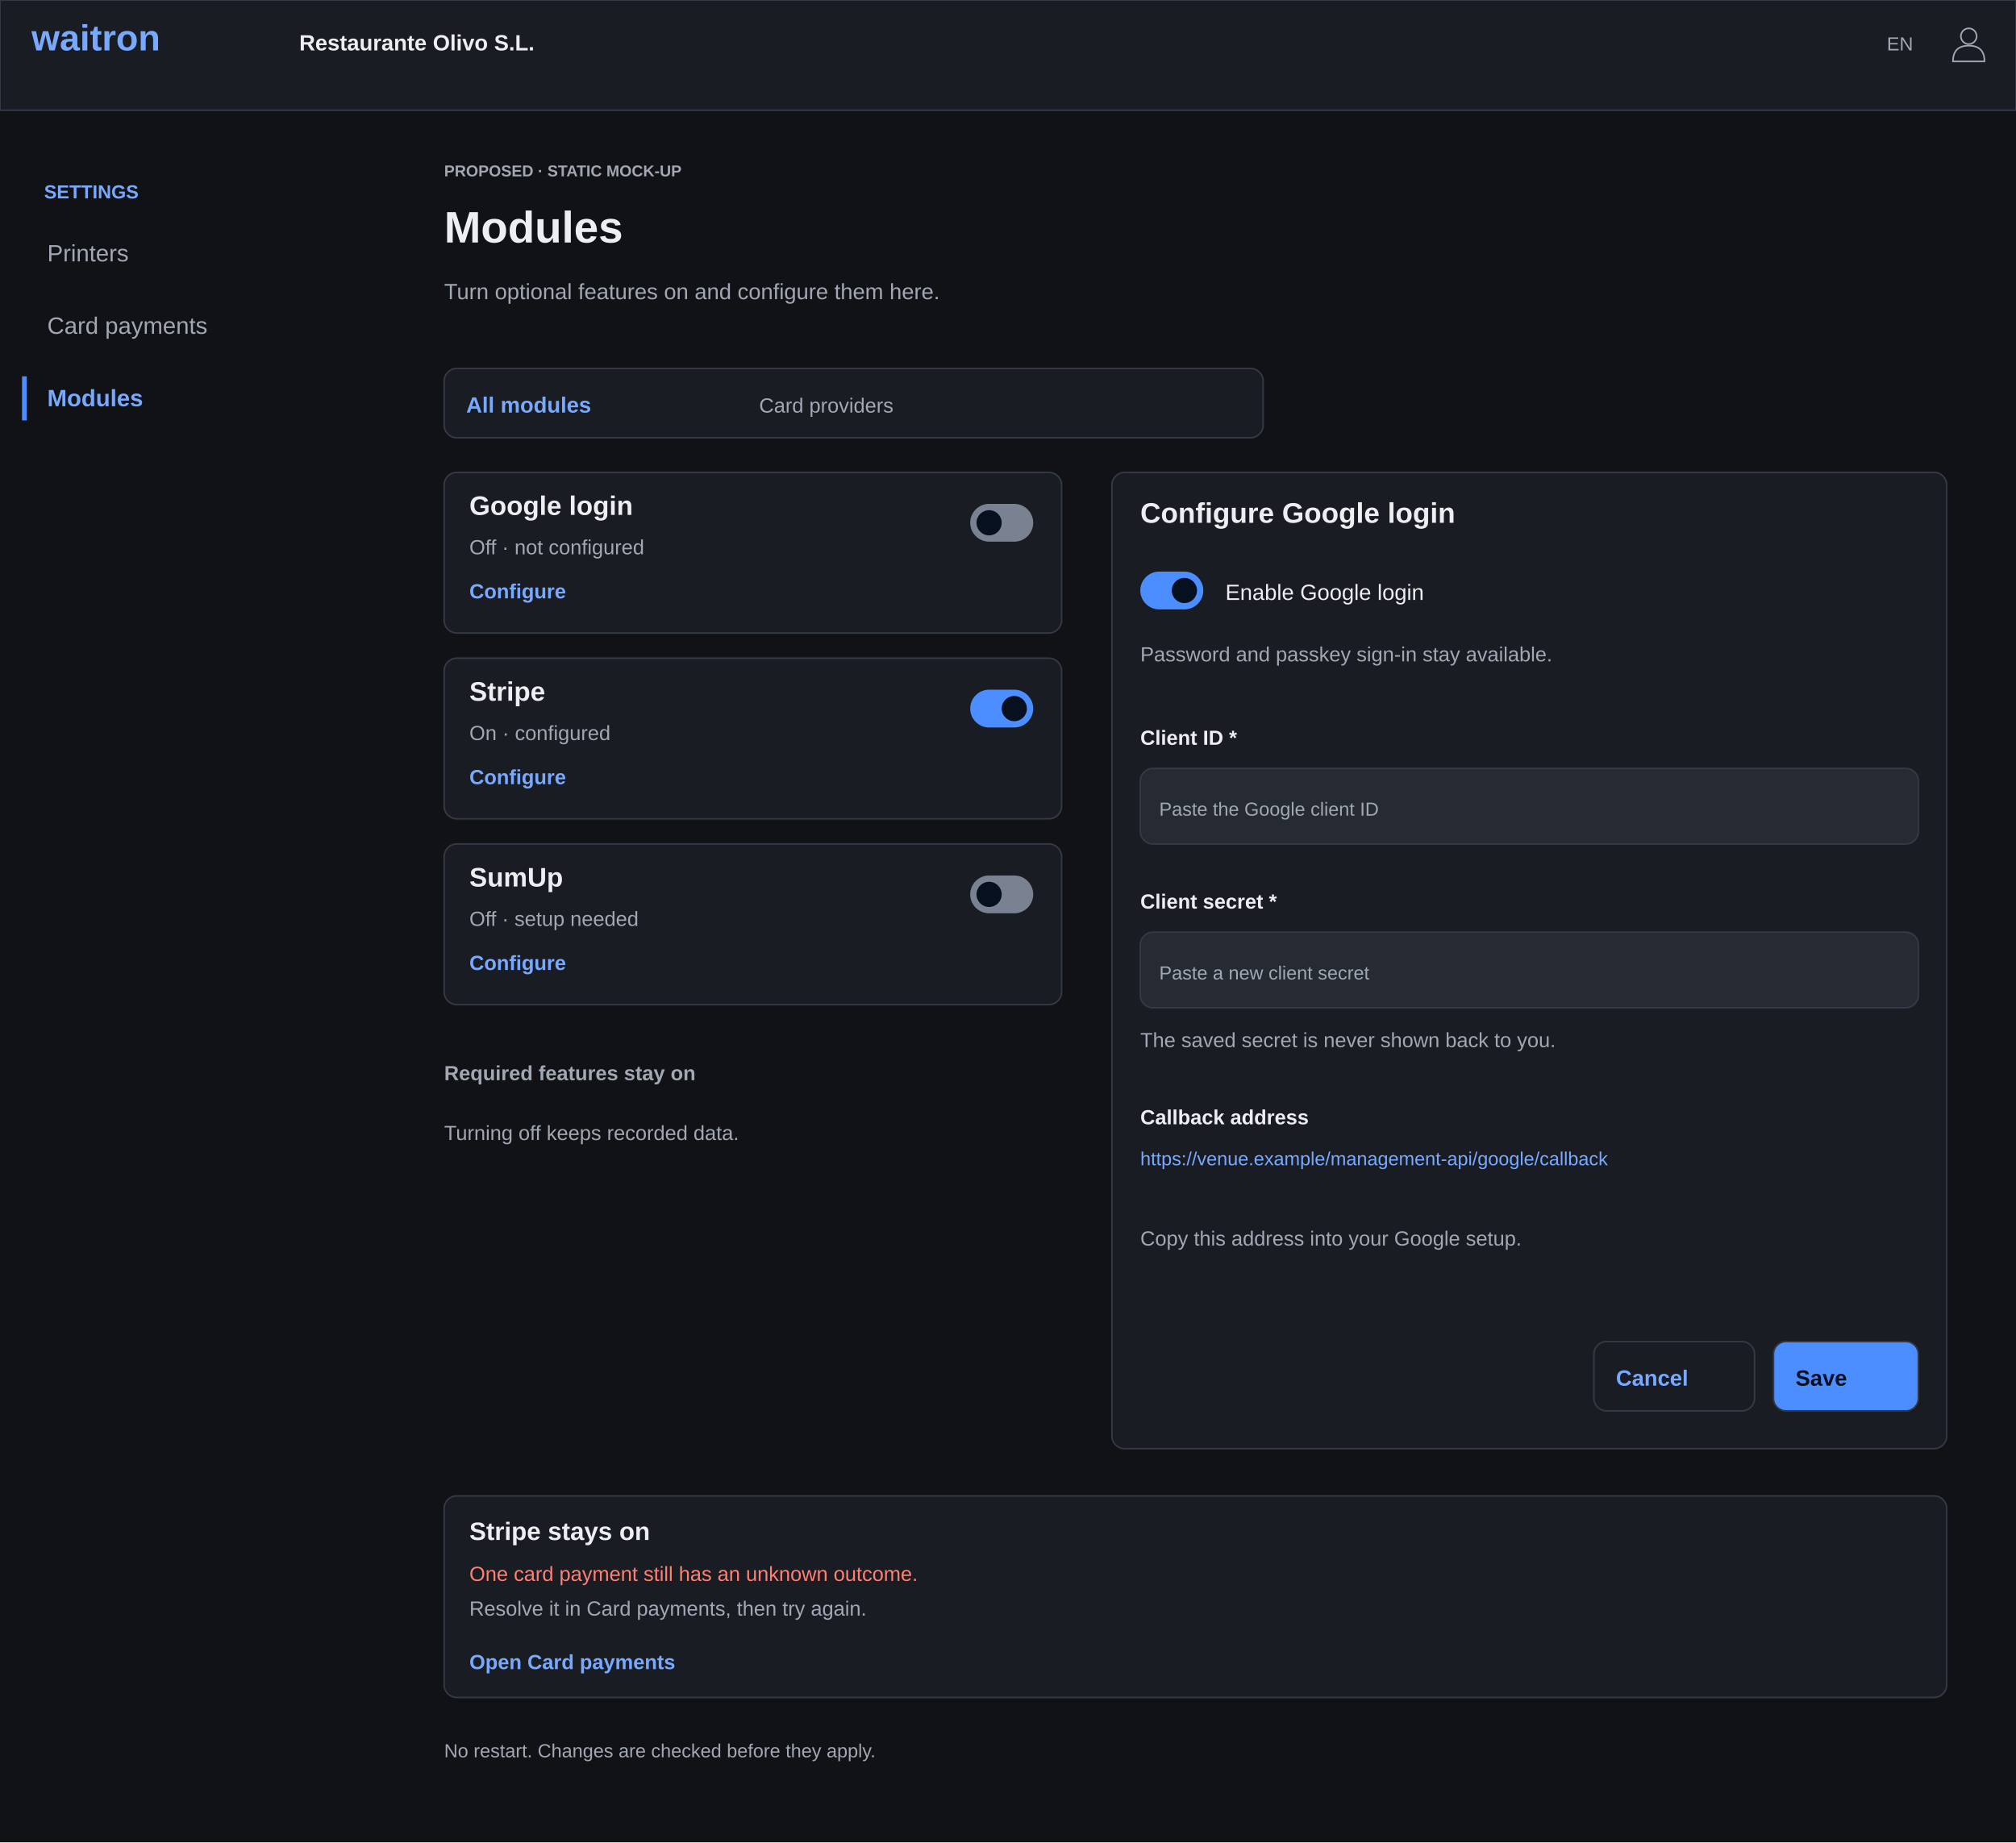
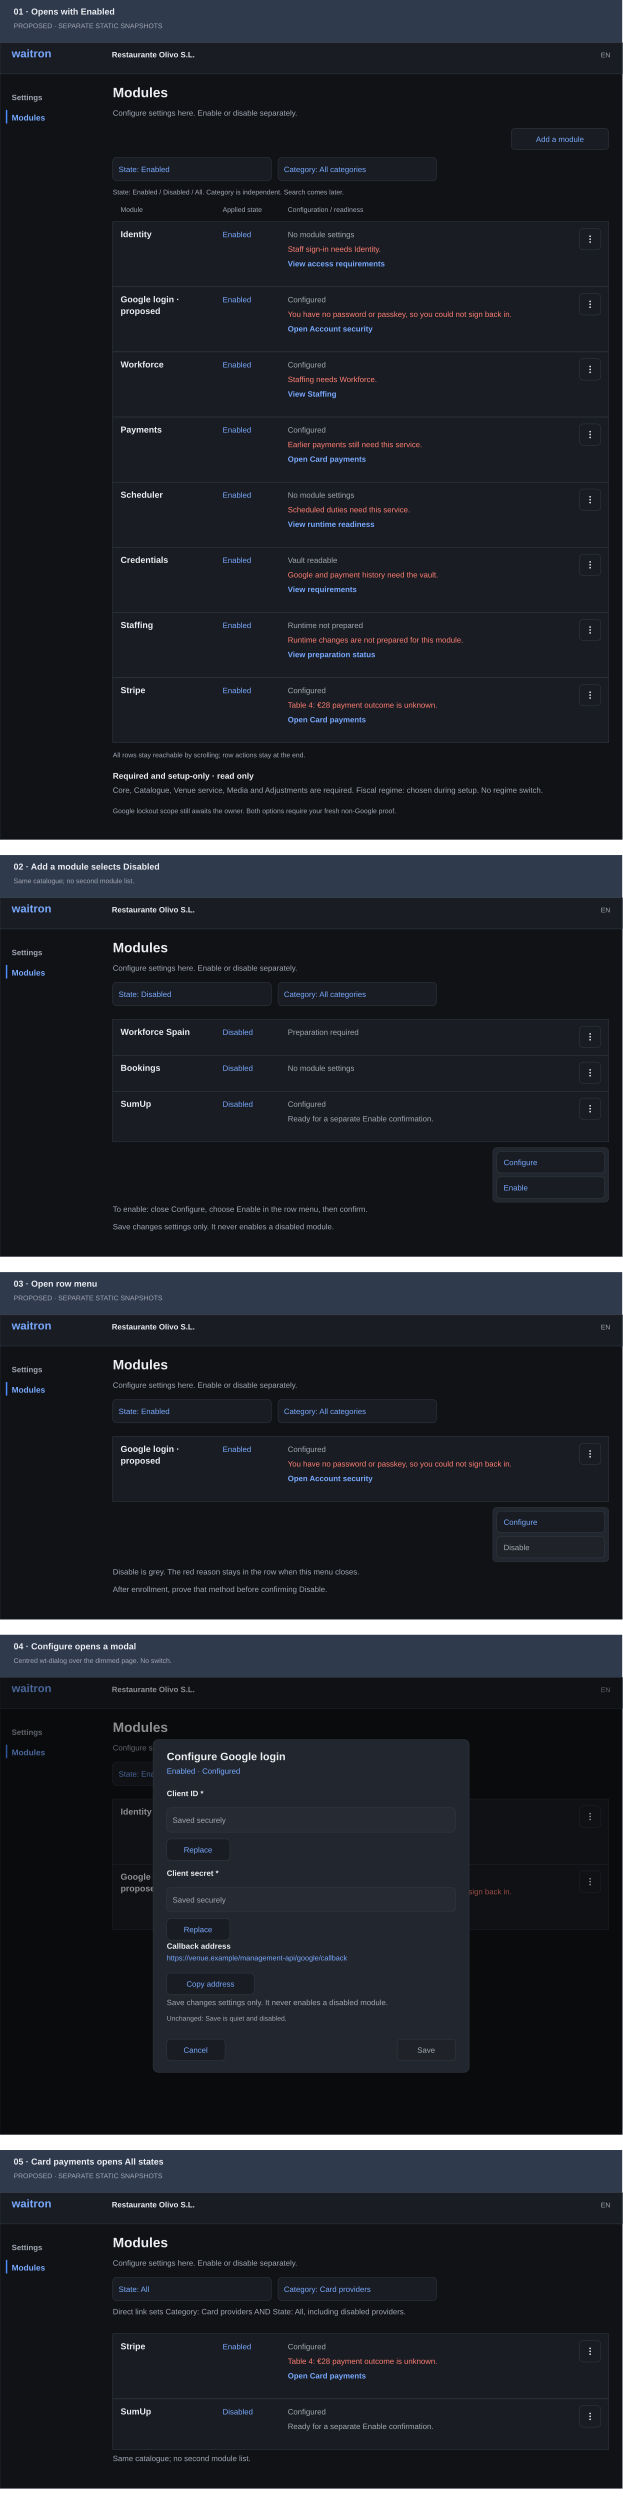
- <svg xmlns="http://www.w3.org/2000/svg" width="1280" height="1170" viewBox="0 0 1280 1170">
+ <svg xmlns="http://www.w3.org/2000/svg" width="1280" height="5143" viewBox="0 0 1280 5143">
  <g font-family="Arial, sans-serif">
-     <rect x="0" y="0" width="1280" height="1170" rx="0" fill="#101216" />
-     <rect x="0" y="0" width="1280" height="70" rx="0" fill="#191c22" stroke="#333945" />
-     <text x="20" y="32" font-size="23" fill="#78a9ff" font-weight="600">waitron</text>
-     <text x="190" y="32" font-size="14" fill="#eceef2" font-weight="600">Restaurante Olivo S.L.</text>
-     <text x="1198" y="32" font-size="12" fill="#a1a7b3">EN</text>
-     <circle cx="1250" cy="23" r="5" fill="none" stroke="#a1a7b3" />
-     <path d="M1240,39 Q1240,29 1250,29 Q1260,29 1260,39 Z" fill="none" stroke="#a1a7b3" />
-     <text x="28" y="126" font-size="12" fill="#78a9ff" font-weight="600">SETTINGS</text>
-     <text x="30" y="166" font-size="15" fill="#a1a7b3">Printers</text>
-     <text x="30" y="212" font-size="15" fill="#a1a7b3">Card payments</text>
-     <text x="30" y="258" font-size="15" fill="#78a9ff" font-weight="600">Modules</text>
-     <rect x="14" y="239" width="3" height="28" rx="0" fill="#4c8dff" />
-     <text x="282" y="112" font-size="10" fill="#a1a7b3" font-weight="600">PROPOSED · STATIC MOCK-UP</text>
-     <text x="282" y="154" font-size="28" fill="#eceef2" font-weight="600">Modules</text>
-     <text x="282" y="190" font-size="14" fill="#a1a7b3">Turn optional features on and configure them here.</text>
-     <rect x="282" y="234" width="520" height="44" rx="8" fill="#191c22" stroke="#333945" />
-     <text x="296" y="262" font-size="14" fill="#78a9ff" font-weight="600">All modules</text>
-     <text x="482" y="262" font-size="13" fill="#a1a7b3">Card providers</text>
-     <rect x="282" y="300" width="392" height="102" rx="8" fill="#191c22" stroke="#333945" />
-     <text x="298" y="327" font-size="17" fill="#eceef2" font-weight="600">Google login</text>
-     <text x="298" y="352" font-size="13" fill="#a1a7b3">Off · not configured</text>
-     <text x="298" y="380" font-size="13" fill="#78a9ff" font-weight="600">Configure</text>
-     <rect x="616" y="320" width="40" height="24" rx="12" fill="#7a8291" />
-     <circle cx="628" cy="332" r="8" fill="#06101f" />
-     <rect x="282" y="418" width="392" height="102" rx="8" fill="#191c22" stroke="#333945" />
-     <text x="298" y="445" font-size="17" fill="#eceef2" font-weight="600">Stripe</text>
-     <text x="298" y="470" font-size="13" fill="#a1a7b3">On · configured</text>
-     <text x="298" y="498" font-size="13" fill="#78a9ff" font-weight="600">Configure</text>
-     <rect x="616" y="438" width="40" height="24" rx="12" fill="#4c8dff" />
-     <circle cx="644" cy="450" r="8" fill="#06101f" />
-     <rect x="282" y="536" width="392" height="102" rx="8" fill="#191c22" stroke="#333945" />
-     <text x="298" y="563" font-size="17" fill="#eceef2" font-weight="600">SumUp</text>
-     <text x="298" y="588" font-size="13" fill="#a1a7b3">Off · setup needed</text>
-     <text x="298" y="616" font-size="13" fill="#78a9ff" font-weight="600">Configure</text>
-     <rect x="616" y="556" width="40" height="24" rx="12" fill="#7a8291" />
-     <circle cx="628" cy="568" r="8" fill="#06101f" />
-     <text x="282" y="686" font-size="13" fill="#a1a7b3" font-weight="600">Required features stay on</text>
-     <text x="282" y="724" font-size="13" fill="#a1a7b3">Turning off keeps recorded data.</text>
-     <rect x="706" y="300" width="530" height="620" rx="8" fill="#191c22" stroke="#333945" />
-     <text x="724" y="332" font-size="18" fill="#eceef2" font-weight="600">Configure Google login</text>
-     <rect x="724" y="363" width="40" height="24" rx="12" fill="#4c8dff" />
-     <circle cx="752" cy="375" r="8" fill="#06101f" />
-     <text x="778" y="381" font-size="14" fill="#eceef2">Enable Google login</text>
-     <text x="724" y="420" font-size="13" fill="#a1a7b3">Password and passkey sign-in stay available.</text>
-     <text x="724" y="473" font-size="13" fill="#eceef2" font-weight="600">Client ID *</text>
-     <rect x="724" y="488" width="494" height="48" rx="8" fill="#262a33" stroke="#333945" />
-     <text x="736" y="518" font-size="12" fill="#a1a7b3">Paste the Google client ID</text>
-     <text x="724" y="577" font-size="13" fill="#eceef2" font-weight="600">Client secret *</text>
-     <rect x="724" y="592" width="494" height="48" rx="8" fill="#262a33" stroke="#333945" />
-     <text x="736" y="622" font-size="12" fill="#a1a7b3">Paste a new client secret</text>
-     <text x="724" y="665" font-size="13" fill="#a1a7b3">The saved secret is never shown back to you.</text>
-     <text x="724" y="714" font-size="13" fill="#eceef2" font-weight="600">Callback address</text>
-     <text x="724" y="740" font-size="12" fill="#78a9ff">https://venue.example/management-api/google/callback</text>
-     <text x="724" y="791" font-size="13" fill="#a1a7b3">Copy this address into your Google setup.</text>
-     <rect x="1012" y="852" width="102" height="44" rx="8" fill="#191c22" stroke="#333945" />
-     <text x="1026" y="880" font-size="14" fill="#78a9ff" font-weight="600">Cancel</text>
-     <rect x="1126" y="852" width="92" height="44" rx="8" fill="#4c8dff" stroke="#333945" />
-     <text x="1140" y="880" font-size="14" fill="#06101f" font-weight="600">Save</text>
-     <rect x="282" y="950" width="954" height="128" rx="8" fill="#191c22" stroke="#333945" />
-     <text x="298" y="978" font-size="16" fill="#eceef2" font-weight="600">Stripe stays on</text>
-     <text x="298" y="1004" font-size="13" fill="#ff7f73">One card payment still has an unknown outcome.</text>
-     <text x="298" y="1026" font-size="13" fill="#a1a7b3">Resolve it in Card payments, then try again.</text>
-     <text x="298" y="1060" font-size="13" fill="#78a9ff" font-weight="600">Open Card payments</text>
-     <text x="282" y="1116" font-size="12" fill="#a1a7b3">No restart. Changes are checked before they apply.</text>
+     <rect x="0" y="0" width="1280" height="88" rx="0" fill="#2f3a4d" />
+     <text x="28" y="30" font-size="18" fill="#eceef2" font-weight="600">01 · Opens with Enabled</text>
+     <text x="28" y="58" font-size="14" fill="#a1a7b3">PROPOSED · SEPARATE STATIC SNAPSHOTS</text>
+     <rect x="0" y="88" width="1280" height="1639" rx="0" fill="#101216" stroke="#333945" />
+     <rect x="0" y="88" width="1280" height="64" rx="0" fill="#191c22" stroke="#333945" />
+     <text x="24" y="118" font-size="23" fill="#78a9ff" font-weight="600">waitron</text>
+     <text x="230" y="118" font-size="16" fill="#eceef2" font-weight="600">Restaurante Olivo S.L.</text>
+     <text x="1236" y="118" font-size="14" fill="#a1a7b3">EN</text>
+     <text x="24" y="206" font-size="16" fill="#a1a7b3" font-weight="600">Settings</text>
+     <text x="24" y="248" font-size="17" fill="#78a9ff" font-weight="600">Modules</text>
+     <rect x="12" y="226" width="3" height="28" rx="0" fill="#4c8dff" />
+     <text x="232" y="200" font-size="28" fill="#eceef2" font-weight="600">Modules</text>
+     <text x="232" y="238" font-size="16" fill="#a1a7b3">Configure settings here. Enable or disable separately.</text>
+     <rect x="1052" y="264" width="200" height="44" rx="8" fill="#191c22" stroke="#333945" />
+     <text x="1102.5" y="292" font-size="16" fill="#78a9ff">Add a module</text>
+     <rect x="232" y="324" width="326" height="48" rx="8" fill="#191c22" stroke="#333945" />
+     <text x="244" y="354" font-size="16" fill="#78a9ff">State: Enabled</text>
+     <rect x="572" y="324" width="326" height="48" rx="8" fill="#191c22" stroke="#333945" />
+     <text x="584" y="354" font-size="16" fill="#78a9ff">Category: All categories</text>
+     <text x="232" y="400" font-size="14" fill="#a1a7b3">State: Enabled / Disabled / All. Category is independent. Search comes later.</text>
+     <text x="248" y="436" font-size="14" fill="#a1a7b3">Module</text>
+     <text x="458" y="436" font-size="14" fill="#a1a7b3">Applied state</text>
+     <text x="592" y="436" font-size="14" fill="#a1a7b3">Configuration / readiness</text>
+     <rect x="232" y="456" width="1020" height="134" rx="0" fill="#191c22" stroke="#333945" />
+     <text x="248" y="488" font-size="18" fill="#eceef2" font-weight="600">Identity</text>
+     <text x="458" y="488" font-size="16" fill="#78a9ff">Enabled</text>
+     <text x="592" y="488" font-size="16" fill="#a1a7b3">No module settings</text>
+     <text x="592" y="518" font-size="16" fill="#ff7f73">Staff sign-in needs Identity.</text>
+     <text x="592" y="548" font-size="16" fill="#78a9ff" font-weight="600">View access requirements</text>
+     <rect x="1192" y="470" width="44" height="44" rx="8" fill="#191c22" stroke="#333945" />
+     <circle cx="1214" cy="486" r="1.8" fill="#eceef2" />
+     <circle cx="1214" cy="492" r="1.8" fill="#eceef2" />
+     <circle cx="1214" cy="498" r="1.8" fill="#eceef2" />
+     <rect x="232" y="590" width="1020" height="134" rx="0" fill="#191c22" stroke="#333945" />
+     <text x="248" y="622" font-size="18" fill="#eceef2" font-weight="600">Google login ·</text>
+     <text x="248" y="646" font-size="18" fill="#eceef2" font-weight="600">proposed</text>
+     <text x="458" y="622" font-size="16" fill="#78a9ff">Enabled</text>
+     <text x="592" y="622" font-size="16" fill="#a1a7b3">Configured</text>
+     <text x="592" y="652" font-size="16" fill="#ff7f73">You have no password or passkey, so you could not sign back in.</text>
+     <text x="592" y="682" font-size="16" fill="#78a9ff" font-weight="600">Open Account security</text>
+     <rect x="1192" y="604" width="44" height="44" rx="8" fill="#191c22" stroke="#333945" />
+     <circle cx="1214" cy="620" r="1.8" fill="#eceef2" />
+     <circle cx="1214" cy="626" r="1.8" fill="#eceef2" />
+     <circle cx="1214" cy="632" r="1.8" fill="#eceef2" />
+     <rect x="232" y="724" width="1020" height="134" rx="0" fill="#191c22" stroke="#333945" />
+     <text x="248" y="756" font-size="18" fill="#eceef2" font-weight="600">Workforce</text>
+     <text x="458" y="756" font-size="16" fill="#78a9ff">Enabled</text>
+     <text x="592" y="756" font-size="16" fill="#a1a7b3">Configured</text>
+     <text x="592" y="786" font-size="16" fill="#ff7f73">Staffing needs Workforce.</text>
+     <text x="592" y="816" font-size="16" fill="#78a9ff" font-weight="600">View Staffing</text>
+     <rect x="1192" y="738" width="44" height="44" rx="8" fill="#191c22" stroke="#333945" />
+     <circle cx="1214" cy="754" r="1.8" fill="#eceef2" />
+     <circle cx="1214" cy="760" r="1.8" fill="#eceef2" />
+     <circle cx="1214" cy="766" r="1.8" fill="#eceef2" />
+     <rect x="232" y="858" width="1020" height="134" rx="0" fill="#191c22" stroke="#333945" />
+     <text x="248" y="890" font-size="18" fill="#eceef2" font-weight="600">Payments</text>
+     <text x="458" y="890" font-size="16" fill="#78a9ff">Enabled</text>
+     <text x="592" y="890" font-size="16" fill="#a1a7b3">Configured</text>
+     <text x="592" y="920" font-size="16" fill="#ff7f73">Earlier payments still need this service.</text>
+     <text x="592" y="950" font-size="16" fill="#78a9ff" font-weight="600">Open Card payments</text>
+     <rect x="1192" y="872" width="44" height="44" rx="8" fill="#191c22" stroke="#333945" />
+     <circle cx="1214" cy="888" r="1.8" fill="#eceef2" />
+     <circle cx="1214" cy="894" r="1.8" fill="#eceef2" />
+     <circle cx="1214" cy="900" r="1.8" fill="#eceef2" />
+     <rect x="232" y="992" width="1020" height="134" rx="0" fill="#191c22" stroke="#333945" />
+     <text x="248" y="1024" font-size="18" fill="#eceef2" font-weight="600">Scheduler</text>
+     <text x="458" y="1024" font-size="16" fill="#78a9ff">Enabled</text>
+     <text x="592" y="1024" font-size="16" fill="#a1a7b3">No module settings</text>
+     <text x="592" y="1054" font-size="16" fill="#ff7f73">Scheduled duties need this service.</text>
+     <text x="592" y="1084" font-size="16" fill="#78a9ff" font-weight="600">View runtime readiness</text>
+     <rect x="1192" y="1006" width="44" height="44" rx="8" fill="#191c22" stroke="#333945" />
+     <circle cx="1214" cy="1022" r="1.8" fill="#eceef2" />
+     <circle cx="1214" cy="1028" r="1.8" fill="#eceef2" />
+     <circle cx="1214" cy="1034" r="1.8" fill="#eceef2" />
+     <rect x="232" y="1126" width="1020" height="134" rx="0" fill="#191c22" stroke="#333945" />
+     <text x="248" y="1158" font-size="18" fill="#eceef2" font-weight="600">Credentials</text>
+     <text x="458" y="1158" font-size="16" fill="#78a9ff">Enabled</text>
+     <text x="592" y="1158" font-size="16" fill="#a1a7b3">Vault readable</text>
+     <text x="592" y="1188" font-size="16" fill="#ff7f73">Google and payment history need the vault.</text>
+     <text x="592" y="1218" font-size="16" fill="#78a9ff" font-weight="600">View requirements</text>
+     <rect x="1192" y="1140" width="44" height="44" rx="8" fill="#191c22" stroke="#333945" />
+     <circle cx="1214" cy="1156" r="1.8" fill="#eceef2" />
+     <circle cx="1214" cy="1162" r="1.8" fill="#eceef2" />
+     <circle cx="1214" cy="1168" r="1.8" fill="#eceef2" />
+     <rect x="232" y="1260" width="1020" height="134" rx="0" fill="#191c22" stroke="#333945" />
+     <text x="248" y="1292" font-size="18" fill="#eceef2" font-weight="600">Staffing</text>
+     <text x="458" y="1292" font-size="16" fill="#78a9ff">Enabled</text>
+     <text x="592" y="1292" font-size="16" fill="#a1a7b3">Runtime not prepared</text>
+     <text x="592" y="1322" font-size="16" fill="#ff7f73">Runtime changes are not prepared for this module.</text>
+     <text x="592" y="1352" font-size="16" fill="#78a9ff" font-weight="600">View preparation status</text>
+     <rect x="1192" y="1274" width="44" height="44" rx="8" fill="#191c22" stroke="#333945" />
+     <circle cx="1214" cy="1290" r="1.8" fill="#eceef2" />
+     <circle cx="1214" cy="1296" r="1.8" fill="#eceef2" />
+     <circle cx="1214" cy="1302" r="1.8" fill="#eceef2" />
+     <rect x="232" y="1394" width="1020" height="134" rx="0" fill="#191c22" stroke="#333945" />
+     <text x="248" y="1426" font-size="18" fill="#eceef2" font-weight="600">Stripe</text>
+     <text x="458" y="1426" font-size="16" fill="#78a9ff">Enabled</text>
+     <text x="592" y="1426" font-size="16" fill="#a1a7b3">Configured</text>
+     <text x="592" y="1456" font-size="16" fill="#ff7f73">Table 4: €28 payment outcome is unknown.</text>
+     <text x="592" y="1486" font-size="16" fill="#78a9ff" font-weight="600">Open Card payments</text>
+     <rect x="1192" y="1408" width="44" height="44" rx="8" fill="#191c22" stroke="#333945" />
+     <circle cx="1214" cy="1424" r="1.8" fill="#eceef2" />
+     <circle cx="1214" cy="1430" r="1.8" fill="#eceef2" />
+     <circle cx="1214" cy="1436" r="1.8" fill="#eceef2" />
+     <text x="232" y="1558" font-size="14" fill="#a1a7b3">All rows stay reachable by scrolling; row actions stay at the end.</text>
+     <text x="232" y="1602" font-size="17" fill="#eceef2" font-weight="600">Required and setup-only · read only</text>
+     <text x="232" y="1631" font-size="16" fill="#a1a7b3">Core, Catalogue, Venue service, Media and Adjustments are required. Fiscal regime: chosen during setup. No regime switch.</text>
+     <text x="232" y="1673" font-size="14" fill="#a1a7b3">Google lockout scope still awaits the owner. Both options require your fresh non-Google proof.</text>
+     <rect x="0" y="1759" width="1280" height="88" rx="0" fill="#2f3a4d" />
+     <text x="28" y="1789" font-size="18" fill="#eceef2" font-weight="600">02 · Add a module selects Disabled</text>
+     <text x="28" y="1817" font-size="14" fill="#a1a7b3">Same catalogue; no second module list.</text>
+     <rect x="0" y="1847" width="1280" height="738" rx="0" fill="#101216" stroke="#333945" />
+     <rect x="0" y="1847" width="1280" height="64" rx="0" fill="#191c22" stroke="#333945" />
+     <text x="24" y="1877" font-size="23" fill="#78a9ff" font-weight="600">waitron</text>
+     <text x="230" y="1877" font-size="16" fill="#eceef2" font-weight="600">Restaurante Olivo S.L.</text>
+     <text x="1236" y="1877" font-size="14" fill="#a1a7b3">EN</text>
+     <text x="24" y="1965" font-size="16" fill="#a1a7b3" font-weight="600">Settings</text>
+     <text x="24" y="2007" font-size="17" fill="#78a9ff" font-weight="600">Modules</text>
+     <rect x="12" y="1985" width="3" height="28" rx="0" fill="#4c8dff" />
+     <text x="232" y="1959" font-size="28" fill="#eceef2" font-weight="600">Modules</text>
+     <text x="232" y="1997" font-size="16" fill="#a1a7b3">Configure settings here. Enable or disable separately.</text>
+     <rect x="232" y="2021" width="326" height="48" rx="8" fill="#191c22" stroke="#333945" />
+     <text x="244" y="2051" font-size="16" fill="#78a9ff">State: Disabled</text>
+     <rect x="572" y="2021" width="326" height="48" rx="8" fill="#191c22" stroke="#333945" />
+     <text x="584" y="2051" font-size="16" fill="#78a9ff">Category: All categories</text>
+     <rect x="232" y="2097" width="1020" height="74" rx="0" fill="#191c22" stroke="#333945" />
+     <text x="248" y="2129" font-size="18" fill="#eceef2" font-weight="600">Workforce Spain</text>
+     <text x="458" y="2129" font-size="16" fill="#78a9ff">Disabled</text>
+     <text x="592" y="2129" font-size="16" fill="#a1a7b3">Preparation required</text>
+     <rect x="1192" y="2111" width="44" height="44" rx="8" fill="#191c22" stroke="#333945" />
+     <circle cx="1214" cy="2127" r="1.8" fill="#eceef2" />
+     <circle cx="1214" cy="2133" r="1.8" fill="#eceef2" />
+     <circle cx="1214" cy="2139" r="1.8" fill="#eceef2" />
+     <rect x="232" y="2171" width="1020" height="74" rx="0" fill="#191c22" stroke="#333945" />
+     <text x="248" y="2203" font-size="18" fill="#eceef2" font-weight="600">Bookings</text>
+     <text x="458" y="2203" font-size="16" fill="#78a9ff">Disabled</text>
+     <text x="592" y="2203" font-size="16" fill="#a1a7b3">No module settings</text>
+     <rect x="1192" y="2185" width="44" height="44" rx="8" fill="#191c22" stroke="#333945" />
+     <circle cx="1214" cy="2201" r="1.8" fill="#eceef2" />
+     <circle cx="1214" cy="2207" r="1.8" fill="#eceef2" />
+     <circle cx="1214" cy="2213" r="1.8" fill="#eceef2" />
+     <rect x="232" y="2245" width="1020" height="104" rx="0" fill="#191c22" stroke="#333945" />
+     <text x="248" y="2277" font-size="18" fill="#eceef2" font-weight="600">SumUp</text>
+     <text x="458" y="2277" font-size="16" fill="#78a9ff">Disabled</text>
+     <text x="592" y="2277" font-size="16" fill="#a1a7b3">Configured</text>
+     <text x="592" y="2307" font-size="16" fill="#a1a7b3">Ready for a separate Enable confirmation.</text>
+     <rect x="1192" y="2259" width="44" height="44" rx="8" fill="#191c22" stroke="#333945" />
+     <circle cx="1214" cy="2275" r="1.8" fill="#eceef2" />
+     <circle cx="1214" cy="2281" r="1.8" fill="#eceef2" />
+     <circle cx="1214" cy="2287" r="1.8" fill="#eceef2" />
+     <rect x="1014" y="2361" width="238" height="112" rx="8" fill="#22262e" stroke="#333945" />
+     <rect x="1022" y="2369" width="222" height="44" rx="8" fill="#191c22" stroke="#333945" />
+     <text x="1036" y="2397" font-size="16" fill="#78a9ff">Configure</text>
+     <rect x="1022" y="2421" width="222" height="44" rx="8" fill="#191c22" stroke="#333945" />
+     <text x="1036" y="2449" font-size="16" fill="#78a9ff">Enable</text>
+     <text x="232" y="2493" font-size="16" fill="#a1a7b3">To enable: close Configure, choose Enable in the row menu, then confirm.</text>
+     <text x="232" y="2529" font-size="16" fill="#a1a7b3">Save changes settings only. It never enables a disabled module.</text>
+     <rect x="0" y="2617" width="1280" height="88" rx="0" fill="#2f3a4d" />
+     <text x="28" y="2647" font-size="18" fill="#eceef2" font-weight="600">03 · Open row menu</text>
+     <text x="28" y="2675" font-size="14" fill="#a1a7b3">PROPOSED · SEPARATE STATIC SNAPSHOTS</text>
+     <rect x="0" y="2705" width="1280" height="626" rx="0" fill="#101216" stroke="#333945" />
+     <rect x="0" y="2705" width="1280" height="64" rx="0" fill="#191c22" stroke="#333945" />
+     <text x="24" y="2735" font-size="23" fill="#78a9ff" font-weight="600">waitron</text>
+     <text x="230" y="2735" font-size="16" fill="#eceef2" font-weight="600">Restaurante Olivo S.L.</text>
+     <text x="1236" y="2735" font-size="14" fill="#a1a7b3">EN</text>
+     <text x="24" y="2823" font-size="16" fill="#a1a7b3" font-weight="600">Settings</text>
+     <text x="24" y="2865" font-size="17" fill="#78a9ff" font-weight="600">Modules</text>
+     <rect x="12" y="2843" width="3" height="28" rx="0" fill="#4c8dff" />
+     <text x="232" y="2817" font-size="28" fill="#eceef2" font-weight="600">Modules</text>
+     <text x="232" y="2855" font-size="16" fill="#a1a7b3">Configure settings here. Enable or disable separately.</text>
+     <rect x="232" y="2879" width="326" height="48" rx="8" fill="#191c22" stroke="#333945" />
+     <text x="244" y="2909" font-size="16" fill="#78a9ff">State: Enabled</text>
+     <rect x="572" y="2879" width="326" height="48" rx="8" fill="#191c22" stroke="#333945" />
+     <text x="584" y="2909" font-size="16" fill="#78a9ff">Category: All categories</text>
+     <rect x="232" y="2955" width="1020" height="134" rx="0" fill="#191c22" stroke="#333945" />
+     <text x="248" y="2987" font-size="18" fill="#eceef2" font-weight="600">Google login ·</text>
+     <text x="248" y="3011" font-size="18" fill="#eceef2" font-weight="600">proposed</text>
+     <text x="458" y="2987" font-size="16" fill="#78a9ff">Enabled</text>
+     <text x="592" y="2987" font-size="16" fill="#a1a7b3">Configured</text>
+     <text x="592" y="3017" font-size="16" fill="#ff7f73">You have no password or passkey, so you could not sign back in.</text>
+     <text x="592" y="3047" font-size="16" fill="#78a9ff" font-weight="600">Open Account security</text>
+     <rect x="1192" y="2969" width="44" height="44" rx="8" fill="#191c22" stroke="#333945" />
+     <circle cx="1214" cy="2985" r="1.8" fill="#eceef2" />
+     <circle cx="1214" cy="2991" r="1.8" fill="#eceef2" />
+     <circle cx="1214" cy="2997" r="1.8" fill="#eceef2" />
+     <rect x="1014" y="3101" width="238" height="112" rx="8" fill="#22262e" stroke="#333945" />
+     <rect x="1022" y="3109" width="222" height="44" rx="8" fill="#191c22" stroke="#333945" />
+     <text x="1036" y="3137" font-size="16" fill="#78a9ff">Configure</text>
+     <rect x="1022" y="3161" width="222" height="44" rx="8" fill="#1f2229" stroke="#333945" />
+     <text x="1036" y="3189" font-size="16" fill="#a1a7b3">Disable</text>
+     <text x="232" y="3239" font-size="16" fill="#a1a7b3">Disable is grey. The red reason stays in the row when this menu closes.</text>
+     <text x="232" y="3275" font-size="16" fill="#a1a7b3">After enrollment, prove that method before confirming Disable.</text>
+     <rect x="0" y="3363" width="1280" height="88" rx="0" fill="#2f3a4d" />
+     <text x="28" y="3393" font-size="18" fill="#eceef2" font-weight="600">04 · Configure opens a modal</text>
+     <text x="28" y="3421" font-size="14" fill="#a1a7b3">Centred wt-dialog over the dimmed page. No switch.</text>
+     <rect x="0" y="3451" width="1280" height="940" rx="0" fill="#101216" stroke="#333945" />
+     <rect x="0" y="3451" width="1280" height="64" rx="0" fill="#191c22" stroke="#333945" />
+     <text x="24" y="3481" font-size="23" fill="#78a9ff" font-weight="600">waitron</text>
+     <text x="230" y="3481" font-size="16" fill="#eceef2" font-weight="600">Restaurante Olivo S.L.</text>
+     <text x="1236" y="3481" font-size="14" fill="#a1a7b3">EN</text>
+     <text x="24" y="3569" font-size="16" fill="#a1a7b3" font-weight="600">Settings</text>
+     <text x="24" y="3611" font-size="17" fill="#78a9ff" font-weight="600">Modules</text>
+     <rect x="12" y="3589" width="3" height="28" rx="0" fill="#4c8dff" />
+     <text x="232" y="3563" font-size="28" fill="#eceef2" font-weight="600">Modules</text>
+     <text x="232" y="3601" font-size="16" fill="#a1a7b3">Configure settings here. Enable or disable separately.</text>
+     <rect x="232" y="3625" width="326" height="48" rx="8" fill="#191c22" stroke="#333945" />
+     <text x="244" y="3655" font-size="16" fill="#78a9ff">State: Enabled</text>
+     <rect x="572" y="3625" width="326" height="48" rx="8" fill="#191c22" stroke="#333945" />
+     <text x="584" y="3655" font-size="16" fill="#78a9ff">Category: All categories</text>
+     <rect x="232" y="3701" width="1020" height="134" rx="0" fill="#191c22" stroke="#333945" />
+     <text x="248" y="3733" font-size="18" fill="#eceef2" font-weight="600">Identity</text>
+     <text x="458" y="3733" font-size="16" fill="#78a9ff">Enabled</text>
+     <text x="592" y="3733" font-size="16" fill="#a1a7b3">No module settings</text>
+     <text x="592" y="3763" font-size="16" fill="#ff7f73">Staff sign-in needs Identity.</text>
+     <text x="592" y="3793" font-size="16" fill="#78a9ff" font-weight="600">View access requirements</text>
+     <rect x="1192" y="3715" width="44" height="44" rx="8" fill="#191c22" stroke="#333945" />
+     <circle cx="1214" cy="3731" r="1.8" fill="#eceef2" />
+     <circle cx="1214" cy="3737" r="1.8" fill="#eceef2" />
+     <circle cx="1214" cy="3743" r="1.8" fill="#eceef2" />
+     <rect x="232" y="3835" width="1020" height="134" rx="0" fill="#191c22" stroke="#333945" />
+     <text x="248" y="3867" font-size="18" fill="#eceef2" font-weight="600">Google login ·</text>
+     <text x="248" y="3891" font-size="18" fill="#eceef2" font-weight="600">proposed</text>
+     <text x="458" y="3867" font-size="16" fill="#78a9ff">Enabled</text>
+     <text x="592" y="3867" font-size="16" fill="#a1a7b3">Configured</text>
+     <text x="592" y="3897" font-size="16" fill="#ff7f73">You have no password or passkey, so you could not sign back in.</text>
+     <text x="592" y="3927" font-size="16" fill="#78a9ff" font-weight="600">Open Account security</text>
+     <rect x="1192" y="3849" width="44" height="44" rx="8" fill="#191c22" stroke="#333945" />
+     <circle cx="1214" cy="3865" r="1.8" fill="#eceef2" />
+     <circle cx="1214" cy="3871" r="1.8" fill="#eceef2" />
+     <circle cx="1214" cy="3877" r="1.8" fill="#eceef2" />
+     <rect x="0" y="3451" width="1280" height="940" fill="rgb(0 0 0 / 0.4)" />
+     <g transform="translate(0 128.0)">
+       <rect x="315.0" y="3451" width="650" height="684" rx="10" fill="#22262e" stroke="#333945" />
+       <text x="343.0" y="3493" font-size="22" fill="#eceef2" font-weight="600">Configure Google login</text>
+       <text x="343.0" y="3521" font-size="16" fill="#78a9ff">Enabled · Configured</text>
+       <text x="343.0" y="3567" font-size="16" fill="#eceef2" font-weight="600">Client ID *</text>
+       <rect x="343.0" y="3591" width="594" height="50" rx="8" fill="#262a33" stroke="#333945" />
+       <text x="355.0" y="3622" font-size="16" fill="#a1a7b3">Saved securely</text>
+       <rect x="343.0" y="3655" width="130" height="44" rx="8" fill="#191c22" stroke="#333945" />
+       <text x="378.0" y="3683" font-size="16" fill="#78a9ff">Replace</text>
+       <text x="343.0" y="3731" font-size="16" fill="#eceef2" font-weight="600">Client secret *</text>
+       <rect x="343.0" y="3755" width="594" height="50" rx="8" fill="#262a33" stroke="#333945" />
+       <text x="355.0" y="3786" font-size="16" fill="#a1a7b3">Saved securely</text>
+       <rect x="343.0" y="3819" width="130" height="44" rx="8" fill="#191c22" stroke="#333945" />
+       <text x="378.0" y="3847" font-size="16" fill="#78a9ff">Replace</text>
+       <text x="343.0" y="3881" font-size="16" fill="#eceef2" font-weight="600">Callback address</text>
+       <text x="343.0" y="3905" font-size="15" fill="#78a9ff">https://venue.example/management-api/google/callback</text>
+       <rect x="343.0" y="3931" width="180" height="44" rx="8" fill="#191c22" stroke="#333945" />
+       <text x="383.5" y="3959" font-size="16" fill="#78a9ff">Copy address</text>
+       <text x="343.0" y="3997" font-size="16" fill="#a1a7b3">Save changes settings only. It never enables a disabled module.</text>
+       <text x="343.0" y="4029" font-size="14" fill="#a1a7b3">Unchanged: Save is quiet and disabled.</text>
+       <rect x="343.0" y="4067" width="120" height="44" rx="8" fill="#191c22" stroke="#333945" />
+       <text x="377.5" y="4095" font-size="16" fill="#78a9ff">Cancel</text>
+       <rect x="817.0" y="4067" width="120" height="44" rx="8" fill="#1f2229" stroke="#333945" />
+       <text x="858.5" y="4095" font-size="16" fill="#a1a7b3">Save</text>
+     </g>
+     <rect x="0" y="4423" width="1280" height="88" rx="0" fill="#2f3a4d" />
+     <text x="28" y="4453" font-size="18" fill="#eceef2" font-weight="600">05 · Card payments opens All states</text>
+     <text x="28" y="4481" font-size="14" fill="#a1a7b3">PROPOSED · SEPARATE STATIC SNAPSHOTS</text>
+     <rect x="0" y="4511" width="1280" height="608" rx="0" fill="#101216" stroke="#333945" />
+     <rect x="0" y="4511" width="1280" height="64" rx="0" fill="#191c22" stroke="#333945" />
+     <text x="24" y="4541" font-size="23" fill="#78a9ff" font-weight="600">waitron</text>
+     <text x="230" y="4541" font-size="16" fill="#eceef2" font-weight="600">Restaurante Olivo S.L.</text>
+     <text x="1236" y="4541" font-size="14" fill="#a1a7b3">EN</text>
+     <text x="24" y="4629" font-size="16" fill="#a1a7b3" font-weight="600">Settings</text>
+     <text x="24" y="4671" font-size="17" fill="#78a9ff" font-weight="600">Modules</text>
+     <rect x="12" y="4649" width="3" height="28" rx="0" fill="#4c8dff" />
+     <text x="232" y="4623" font-size="28" fill="#eceef2" font-weight="600">Modules</text>
+     <text x="232" y="4661" font-size="16" fill="#a1a7b3">Configure settings here. Enable or disable separately.</text>
+     <rect x="232" y="4685" width="326" height="48" rx="8" fill="#191c22" stroke="#333945" />
+     <text x="244" y="4715" font-size="16" fill="#78a9ff">State: All</text>
+     <rect x="572" y="4685" width="326" height="48" rx="8" fill="#191c22" stroke="#333945" />
+     <text x="584" y="4715" font-size="16" fill="#78a9ff">Category: Card providers</text>
+     <text x="232" y="4761" font-size="16" fill="#a1a7b3">Direct link sets Category: Card providers AND State: All, including disabled providers.</text>
+     <rect x="232" y="4801" width="1020" height="134" rx="0" fill="#191c22" stroke="#333945" />
+     <text x="248" y="4833" font-size="18" fill="#eceef2" font-weight="600">Stripe</text>
+     <text x="458" y="4833" font-size="16" fill="#78a9ff">Enabled</text>
+     <text x="592" y="4833" font-size="16" fill="#a1a7b3">Configured</text>
+     <text x="592" y="4863" font-size="16" fill="#ff7f73">Table 4: €28 payment outcome is unknown.</text>
+     <text x="592" y="4893" font-size="16" fill="#78a9ff" font-weight="600">Open Card payments</text>
+     <rect x="1192" y="4815" width="44" height="44" rx="8" fill="#191c22" stroke="#333945" />
+     <circle cx="1214" cy="4831" r="1.8" fill="#eceef2" />
+     <circle cx="1214" cy="4837" r="1.8" fill="#eceef2" />
+     <circle cx="1214" cy="4843" r="1.8" fill="#eceef2" />
+     <rect x="232" y="4935" width="1020" height="104" rx="0" fill="#191c22" stroke="#333945" />
+     <text x="248" y="4967" font-size="18" fill="#eceef2" font-weight="600">SumUp</text>
+     <text x="458" y="4967" font-size="16" fill="#78a9ff">Disabled</text>
+     <text x="592" y="4967" font-size="16" fill="#a1a7b3">Configured</text>
+     <text x="592" y="4997" font-size="16" fill="#a1a7b3">Ready for a separate Enable confirmation.</text>
+     <rect x="1192" y="4949" width="44" height="44" rx="8" fill="#191c22" stroke="#333945" />
+     <circle cx="1214" cy="4965" r="1.8" fill="#eceef2" />
+     <circle cx="1214" cy="4971" r="1.8" fill="#eceef2" />
+     <circle cx="1214" cy="4977" r="1.8" fill="#eceef2" />
+     <text x="232" y="5063" font-size="16" fill="#a1a7b3">Same catalogue; no second module list.</text>
  </g>
</svg>
